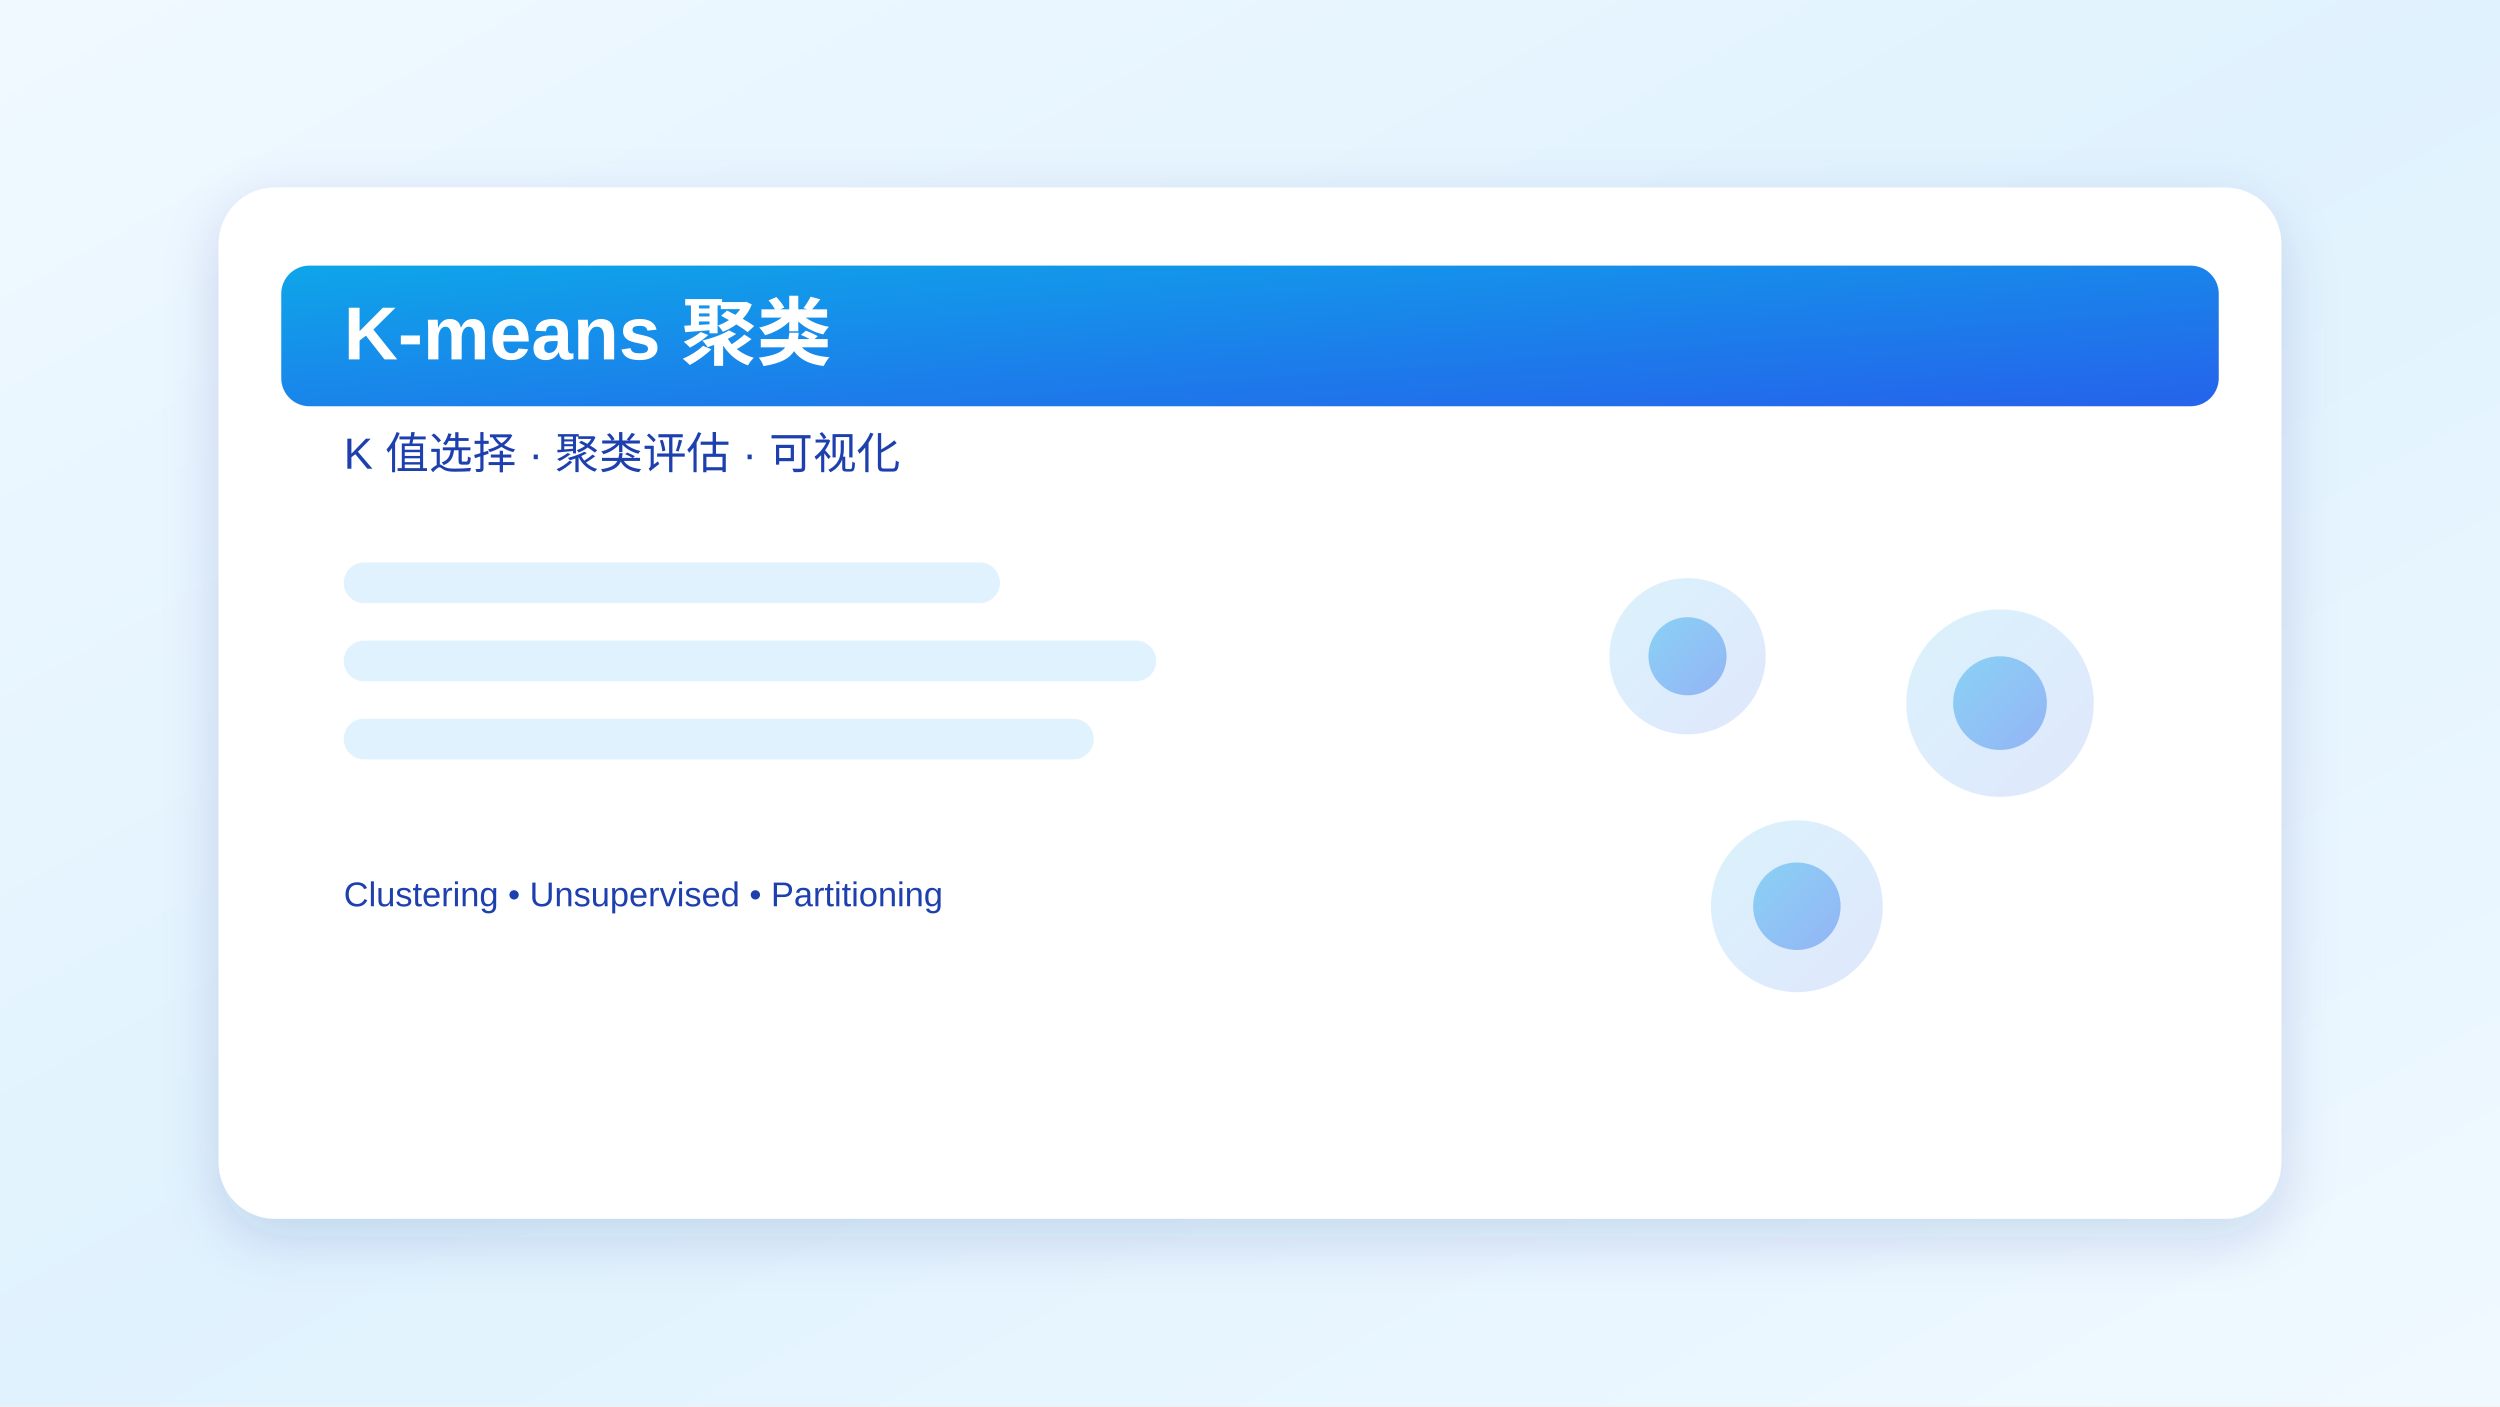
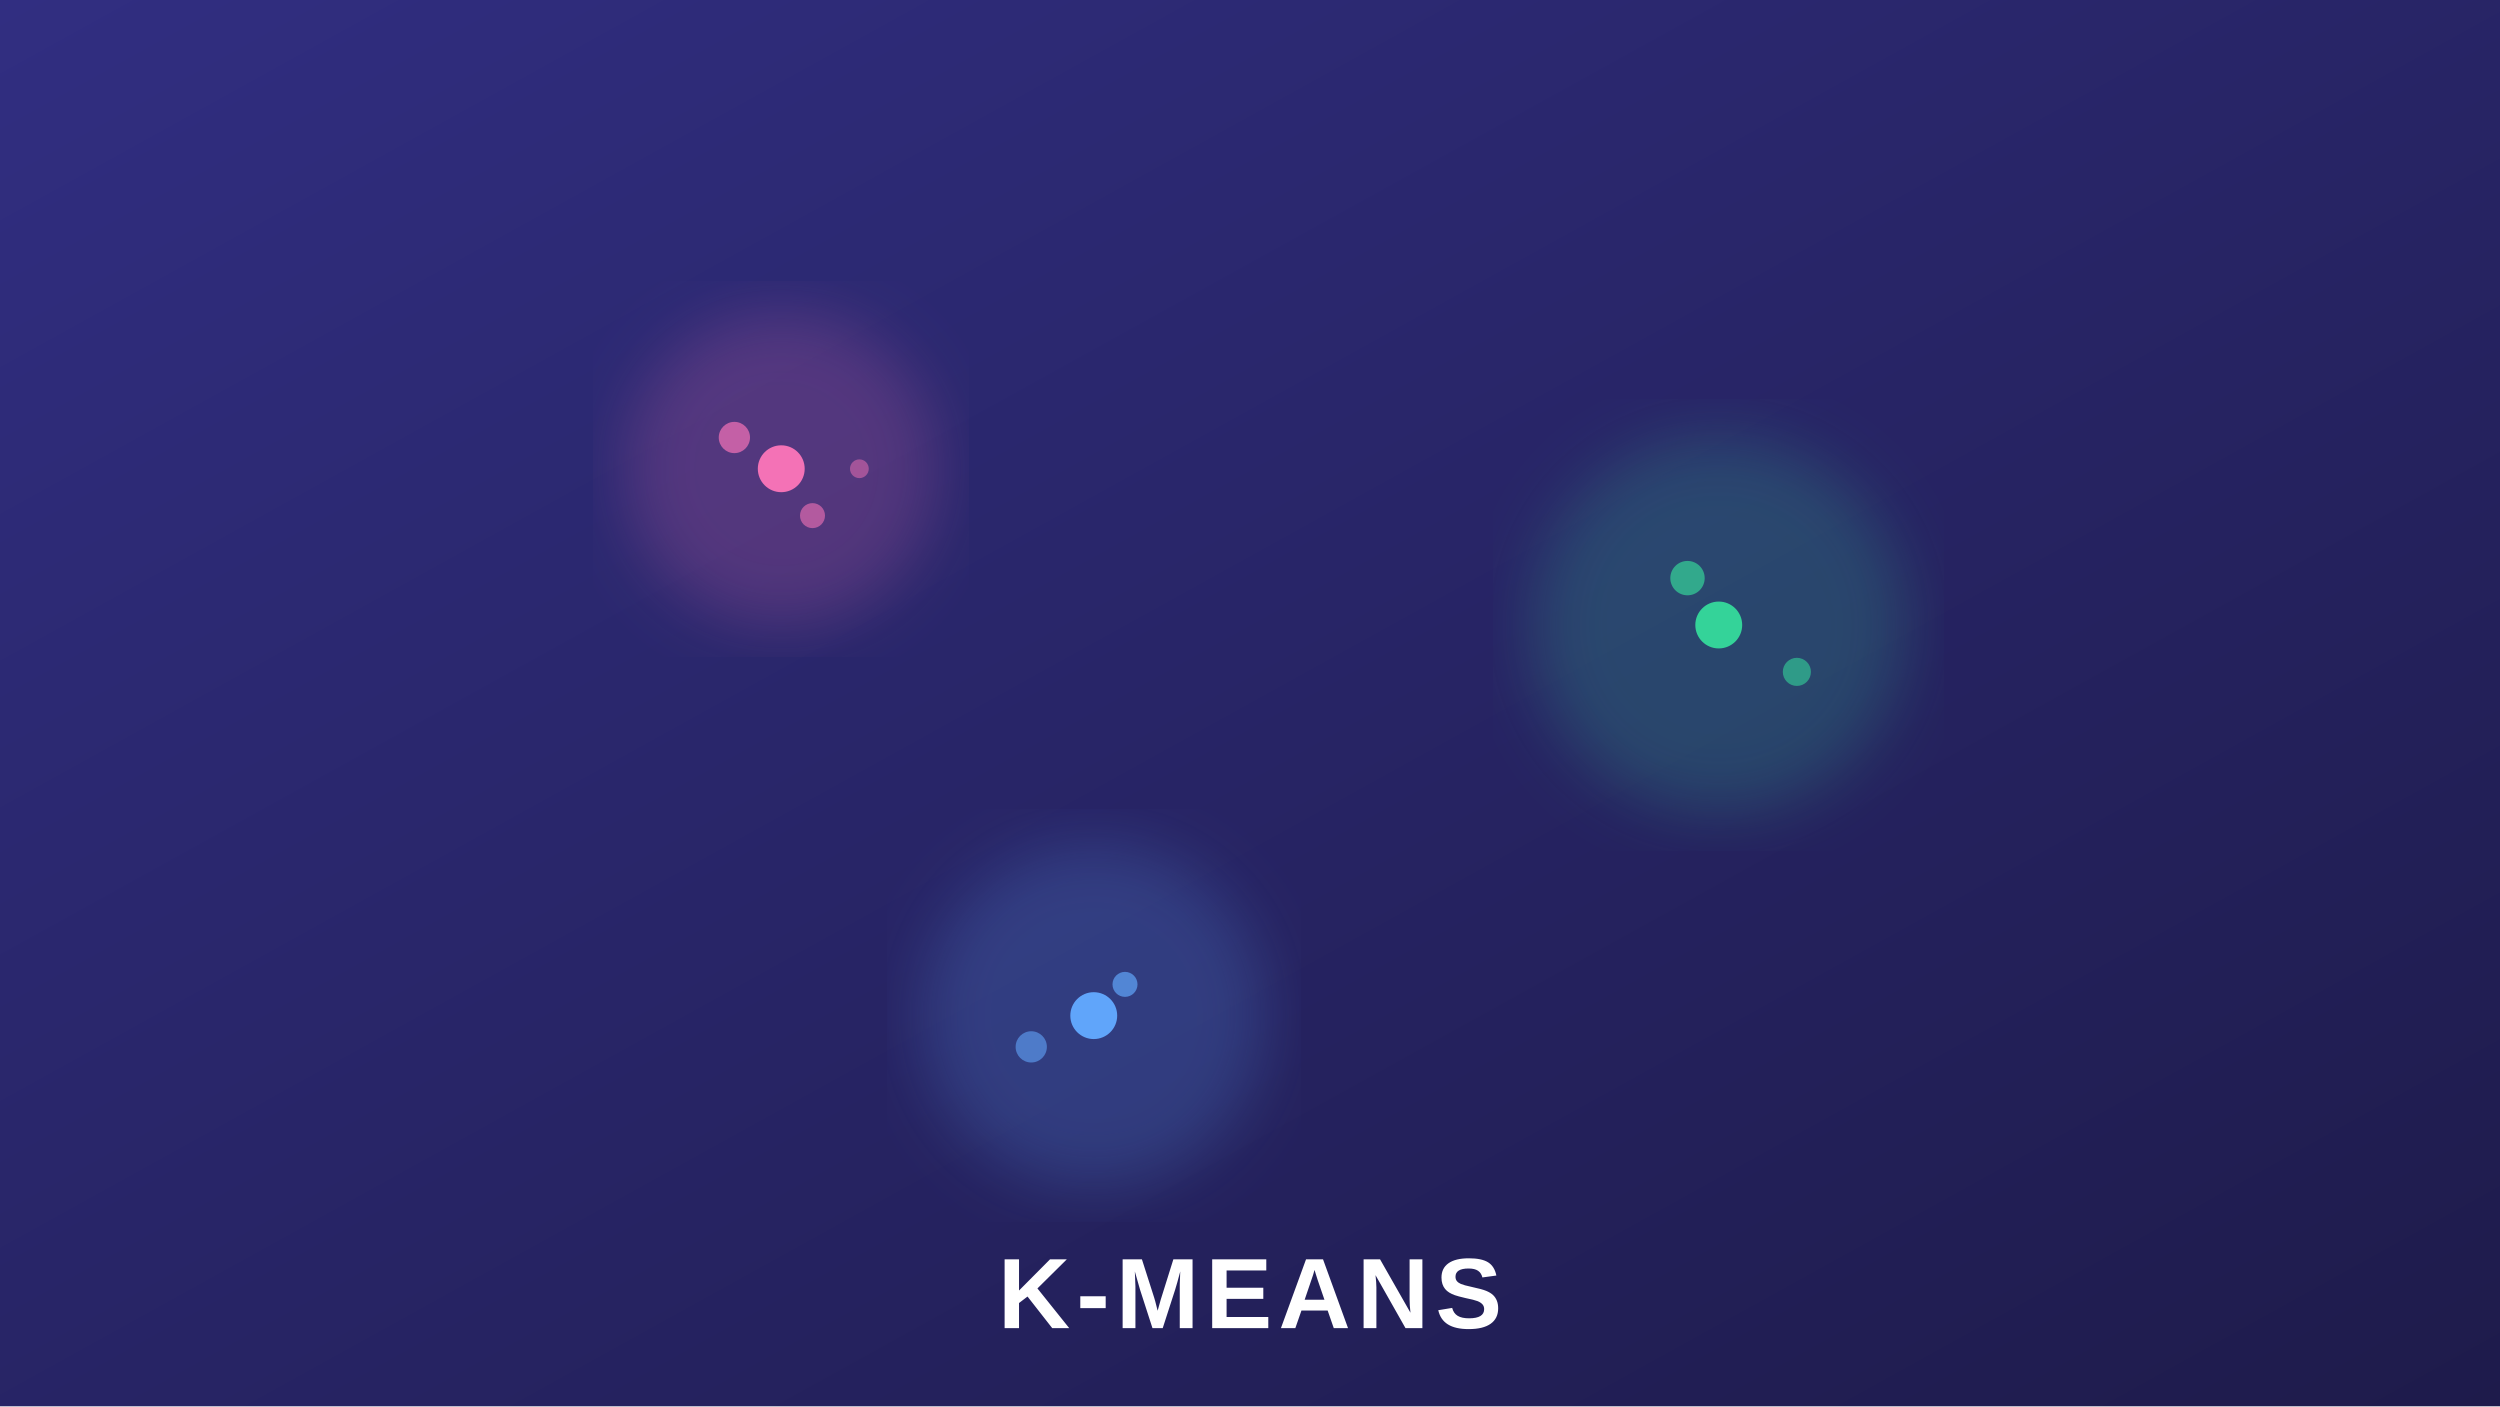
<svg xmlns="http://www.w3.org/2000/svg" width="1600" height="900" viewBox="0 0 1600 900">
  <defs>
-     <linearGradient id="bg" x1="0" y1="0" x2="1" y2="1">
-       <stop offset="0%" stop-color="#f0f9ff" />
-       <stop offset="50%" stop-color="#e0f2fe" />
-       <stop offset="100%" stop-color="#f0f9ff" />
+     <linearGradient id="bg" x1="0%" y1="0%" x2="100%" y2="100%">
+       <stop offset="0%" stop-color="#312e81" />
+       <stop offset="100%" stop-color="#1e1b4b" />
    </linearGradient>
-     <linearGradient id="accent" x1="0" y1="0" x2="1" y2="1">
-       <stop offset="0%" stop-color="#0ea5e9" />
-       <stop offset="100%" stop-color="#2563eb" />
-     </linearGradient>
-     <filter id="shadow" x="-20%" y="-20%" width="140%" height="140%">
-       <feDropShadow dx="0" dy="12" stdDeviation="18" flood-color="#1e3a8a" flood-opacity="0.15" />
+   </defs>
+   <rect width="1600" height="900" fill="url(#bg)" />
+   <g transform="translate(800, 450)">
+     <circle cx="-300" cy="-150" r="100" fill="#f472b6" opacity="0.2" filter="url(#blur)" />
+     <g fill="#f472b6">
+       <circle cx="-300" cy="-150" r="15" />
+       <circle cx="-280" cy="-120" r="8" opacity="0.6" />
+       <circle cx="-330" cy="-170" r="10" opacity="0.7" />
+       <circle cx="-250" cy="-150" r="6" opacity="0.5" />
+     </g>
+     <circle cx="300" cy="-50" r="120" fill="#34d399" opacity="0.2" filter="url(#blur)" />
+     <g fill="#34d399">
+       <circle cx="300" cy="-50" r="15" />
+       <circle cx="350" cy="-20" r="9" opacity="0.6" />
+       <circle cx="280" cy="-80" r="11" opacity="0.7" />
+     </g>
+     <circle cx="-100" cy="200" r="110" fill="#60a5fa" opacity="0.2" filter="url(#blur)" />
+     <g fill="#60a5fa">
+       <circle cx="-100" cy="200" r="15" />
+       <circle cx="-140" cy="220" r="10" opacity="0.6" />
+       <circle cx="-80" cy="180" r="8" opacity="0.7" />
+     </g>
+   </g>
+   <defs>
+     <filter id="blur">
+       <feGaussianBlur stdDeviation="20" />
    </filter>
  </defs>
-   <rect width="1600" height="900" fill="url(#bg)" />
-   <rect x="140" y="120" width="1320" height="660" rx="36" fill="#ffffff" filter="url(#shadow)" />
-   <rect x="180" y="170" width="1240" height="90" rx="18" fill="url(#accent)" />
-   <text x="220" y="230" font-family="Segoe UI, Arial, sans-serif" font-size="48" fill="#ffffff" font-weight="700">K-means 聚类</text>
-   <text x="220" y="300" font-family="Segoe UI, Arial, sans-serif" font-size="28" fill="#1e40af">K 值选择 · 聚类评估 · 可视化</text>
-   <g fill="#e0f2fe">
-     <rect x="220" y="360" width="420" height="26" rx="13" />
-     <rect x="220" y="410" width="520" height="26" rx="13" />
-     <rect x="220" y="460" width="480" height="26" rx="13" />
-   </g>
-   <g fill="url(#accent)">
-     <circle cx="1080" cy="420" r="50" opacity="0.15" />
-     <circle cx="1080" cy="420" r="25" opacity="0.4" />
-     <circle cx="1280" cy="450" r="60" opacity="0.15" />
-     <circle cx="1280" cy="450" r="30" opacity="0.4" />
-     <circle cx="1150" cy="580" r="55" opacity="0.15" />
-     <circle cx="1150" cy="580" r="28" opacity="0.4" />
-   </g>
-   <text x="220" y="580" font-family="Segoe UI, Arial, sans-serif" font-size="22" fill="#1e40af">Clustering • Unsupervised • Partitioning</text>
+   <text x="800" y="850" font-family="Arial, sans-serif" font-weight="bold" font-size="64" fill="white" text-anchor="middle" letter-spacing="4">K-MEANS</text>
</svg>
